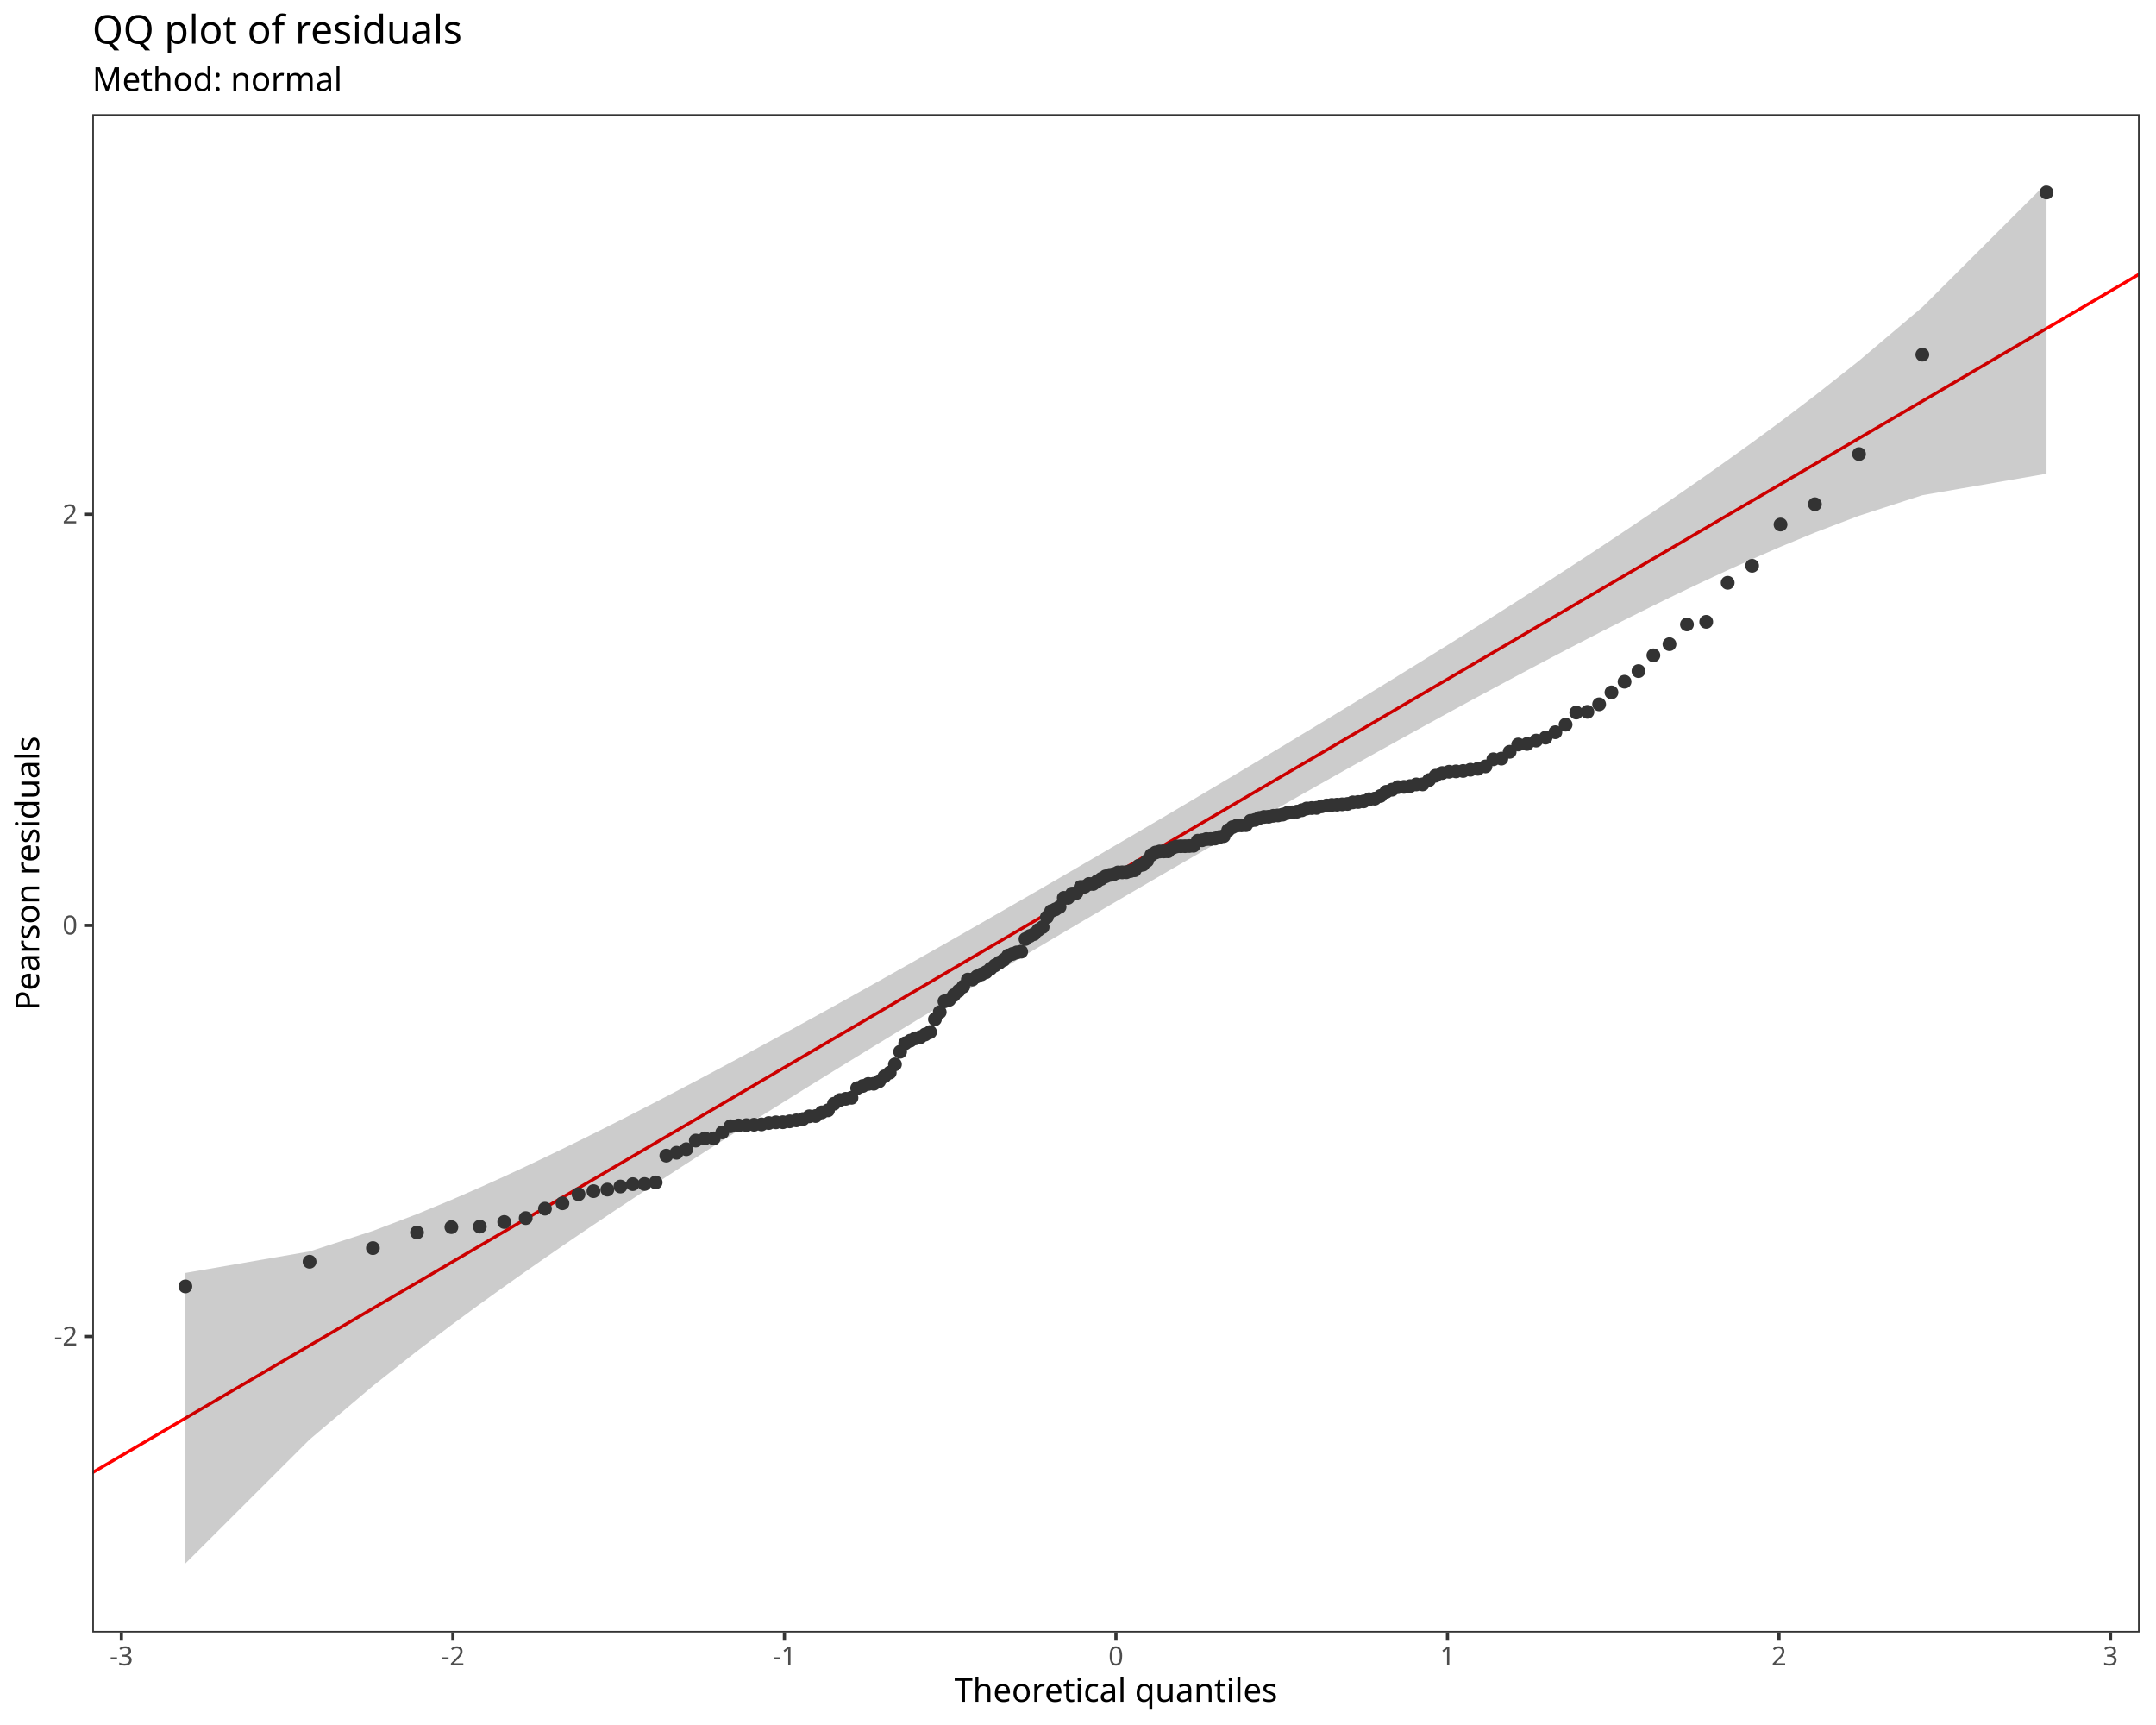
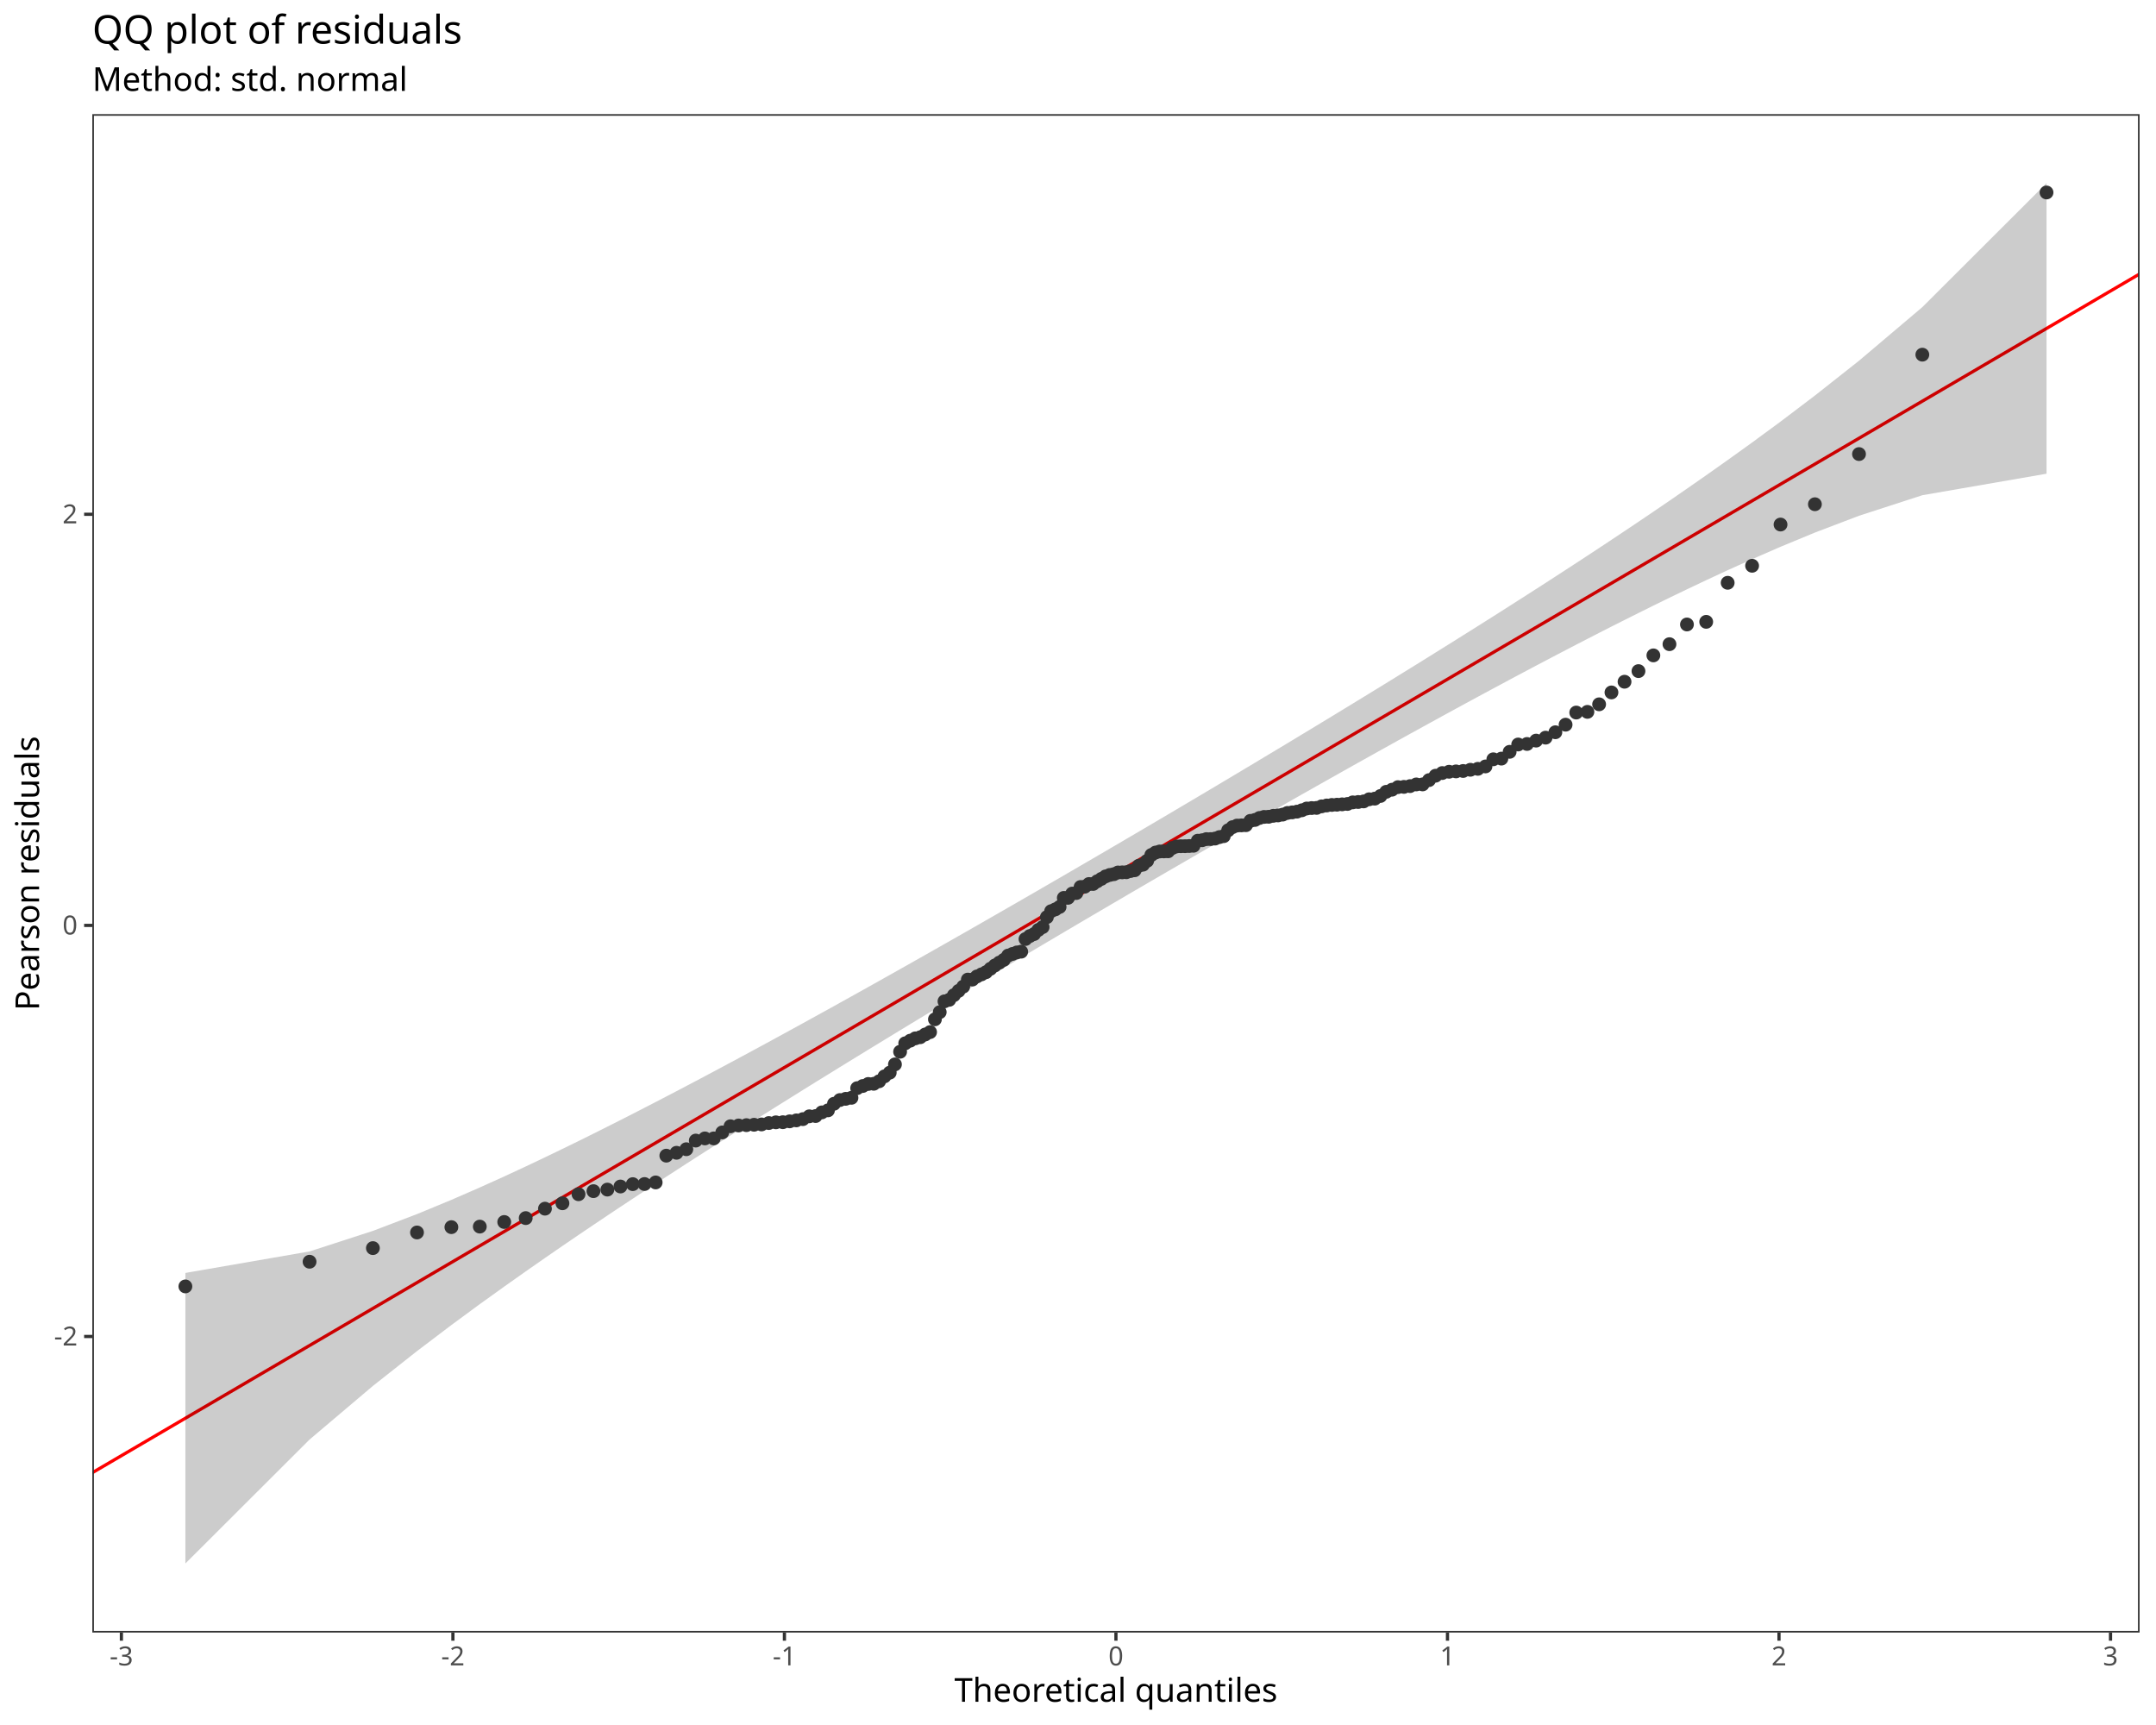
<svg xmlns="http://www.w3.org/2000/svg" class="svglite" data-engine-version="2.0" width="720.00pt" height="576.00pt" viewBox="0 0 720.00 576.00">
  <defs>
    <style type="text/css">
    .svglite line, .svglite polyline, .svglite polygon, .svglite path, .svglite rect, .svglite circle {
      fill: none;
      stroke: #000000;
      stroke-linecap: round;
      stroke-linejoin: round;
      stroke-miterlimit: 10.00;
    }
  </style>
  </defs>
  <rect width="100%" height="100%" style="stroke: none; fill: #FFFFFF;" />
  <defs>
    <clipPath id="cpMC4wMHw3MjAuMDB8MC4wMHw1NzYuMDA=">
      <rect x="0.00" y="0.00" width="720.00" height="576.00" />
    </clipPath>
  </defs>
  <g clip-path="url(#cpMC4wMHw3MjAuMDB8MC4wMHw1NzYuMDA=)">
    <rect x="0.00" y="0.00" width="720.00" height="576.00" style="stroke-width: 1.07; stroke: #FFFFFF; fill: #FFFFFF;" />
  </g>
  <defs>
    <clipPath id="cpMzAuODN8NzE0LjUyfDM4LjEyfDU0NS4xMQ==">
      <rect x="30.83" y="38.12" width="683.69" height="507.00" />
    </clipPath>
  </defs>
  <g clip-path="url(#cpMzAuODN8NzE0LjUyfDM4LjEyfDU0NS4xMQ==)">
    <rect x="30.83" y="38.12" width="683.69" height="507.00" style="stroke-width: 1.07; stroke: none; fill: #FFFFFF;" />
    <line x1="-652.86" y1="892.03" x2="1398.21" y2="-308.80" style="stroke-width: 1.07; stroke: #FF0000; stroke-linecap: butt;" />
    <polygon points="61.91,425.05 103.38,417.87 124.53,411.01 139.26,405.40 150.74,400.65 160.23,396.51 168.39,392.83 175.56,389.50 181.99,386.45 187.83,383.63 193.20,381.01 198.18,378.54 202.83,376.21 207.20,374.01 211.32,371.91 215.23,369.90 218.96,367.98 222.52,366.13 225.93,364.35 229.20,362.63 232.36,360.97 235.40,359.36 238.35,357.79 241.20,356.27 243.96,354.79 246.65,353.35 249.27,351.94 251.82,350.56 254.31,349.22 256.74,347.90 259.11,346.61 261.43,345.34 263.71,344.09 265.94,342.87 268.13,341.67 270.27,340.49 272.38,339.33 274.46,338.18 276.50,337.06 278.51,335.95 280.48,334.85 282.43,333.77 284.35,332.70 286.25,331.64 288.12,330.60 289.96,329.57 291.79,328.55 293.59,327.54 295.37,326.54 297.13,325.55 298.87,324.57 300.59,323.60 302.30,322.64 303.99,321.69 305.67,320.74 307.32,319.80 308.97,318.87 310.60,317.95 312.22,317.03 313.82,316.12 315.41,315.22 316.99,314.32 318.56,313.43 320.12,312.54 321.67,311.66 323.21,310.78 324.74,309.90 326.25,309.04 327.77,308.17 329.27,307.31 330.76,306.45 332.25,305.60 333.73,304.75 335.20,303.91 336.67,303.06 338.13,302.22 339.58,301.39 341.03,300.55 342.47,299.72 343.91,298.89 345.34,298.06 346.77,297.24 348.19,296.41 349.61,295.59 351.03,294.77 352.44,293.95 353.85,293.14 355.26,292.32 356.66,291.50 358.06,290.69 359.46,289.88 360.86,289.06 362.25,288.25 363.65,287.44 365.04,286.63 366.43,285.82 367.82,285.01 369.21,284.20 370.59,283.38 371.98,282.57 373.37,281.76 374.76,280.95 376.14,280.13 377.53,279.32 378.92,278.50 380.31,277.69 381.70,276.87 383.10,276.05 384.49,275.23 385.89,274.41 387.29,273.58 388.69,272.76 390.09,271.93 391.50,271.10 392.91,270.26 394.32,269.43 395.74,268.59 397.16,267.75 398.58,266.91 400.01,266.06 401.44,265.21 402.88,264.35 404.32,263.50 405.77,262.64 407.22,261.77 408.68,260.90 410.15,260.03 411.62,259.15 413.10,258.27 414.59,257.38 416.08,256.48 417.58,255.59 419.10,254.68 420.61,253.77 422.14,252.85 423.68,251.93 425.23,251.00 426.79,250.06 428.36,249.12 429.94,248.17 431.53,247.21 433.13,246.24 434.75,245.26 436.38,244.28 438.03,243.28 439.68,242.28 441.36,241.26 443.05,240.24 444.76,239.20 446.48,238.15 448.22,237.09 449.98,236.02 451.76,234.93 453.56,233.83 455.39,232.72 457.23,231.59 459.10,230.44 461.00,229.28 462.92,228.10 464.87,226.90 466.84,225.68 468.85,224.44 470.89,223.18 472.97,221.90 475.08,220.59 477.22,219.25 479.41,217.89 481.64,216.50 483.92,215.08 486.24,213.63 488.61,212.14 491.04,210.62 493.53,209.05 496.08,207.44 498.70,205.79 501.39,204.08 504.15,202.32 507.00,200.50 509.95,198.62 512.99,196.67 516.15,194.64 519.42,192.52 522.83,190.31 526.39,187.99 530.12,185.55 534.03,182.98 538.15,180.25 542.52,177.34 547.17,174.22 552.15,170.86 557.52,167.20 563.36,163.17 569.79,158.69 576.96,153.62 585.12,147.76 594.61,140.78 606.09,132.08 620.82,120.45 641.97,102.55 683.44,61.16 683.44,158.18 641.97,165.36 620.82,172.22 606.09,177.83 594.61,182.58 585.12,186.72 576.96,190.40 569.79,193.73 563.36,196.78 557.52,199.59 552.15,202.22 547.17,204.69 542.52,207.02 538.15,209.22 534.03,211.32 530.12,213.33 526.39,215.25 522.83,217.10 519.42,218.88 516.15,220.60 512.99,222.26 509.95,223.87 507.00,225.44 504.15,226.96 501.39,228.44 498.70,229.88 496.08,231.29 493.53,232.67 491.04,234.01 488.61,235.33 486.24,236.62 483.92,237.89 481.64,239.13 479.41,240.36 477.22,241.56 475.08,242.74 472.97,243.90 470.89,245.04 468.85,246.17 466.84,247.28 464.87,248.38 462.92,249.46 461.00,250.53 459.10,251.59 457.23,252.63 455.39,253.66 453.56,254.68 451.76,255.69 449.98,256.69 448.22,257.68 446.48,258.66 444.76,259.63 443.05,260.59 441.36,261.54 439.68,262.49 438.03,263.43 436.38,264.36 434.75,265.28 433.13,266.20 431.53,267.11 429.94,268.01 428.36,268.91 426.79,269.80 425.23,270.69 423.68,271.57 422.14,272.45 420.61,273.32 419.10,274.19 417.58,275.06 416.08,275.92 414.59,276.77 413.10,277.63 411.62,278.48 410.15,279.32 408.68,280.17 407.22,281.01 405.77,281.84 404.32,282.68 402.88,283.51 401.44,284.34 400.01,285.17 398.58,285.99 397.16,286.82 395.74,287.64 394.32,288.46 392.91,289.28 391.50,290.09 390.09,290.91 388.69,291.72 387.29,292.54 385.89,293.35 384.49,294.16 383.10,294.98 381.70,295.79 380.31,296.60 378.92,297.41 377.53,298.22 376.14,299.03 374.76,299.85 373.37,300.66 371.98,301.47 370.59,302.28 369.21,303.10 367.82,303.91 366.43,304.73 365.04,305.54 363.65,306.36 362.25,307.18 360.86,308.00 359.46,308.82 358.06,309.65 356.66,310.47 355.26,311.30 353.85,312.13 352.44,312.97 351.03,313.80 349.61,314.64 348.19,315.48 346.77,316.32 345.34,317.17 343.91,318.02 342.47,318.87 341.03,319.73 339.58,320.59 338.13,321.46 336.67,322.33 335.20,323.20 333.73,324.08 332.25,324.96 330.76,325.85 329.27,326.75 327.77,327.64 326.25,328.55 324.74,329.46 323.21,330.38 321.67,331.30 320.12,332.23 318.56,333.17 316.99,334.11 315.41,335.06 313.82,336.02 312.22,336.99 310.60,337.97 308.97,338.95 307.32,339.95 305.67,340.95 303.99,341.97 302.30,342.99 300.59,344.03 298.87,345.08 297.13,346.14 295.37,347.21 293.59,348.30 291.79,349.40 289.96,350.51 288.12,351.64 286.25,352.79 284.35,353.95 282.43,355.13 280.48,356.33 278.51,357.55 276.50,358.79 274.46,360.05 272.38,361.33 270.27,362.64 268.13,363.97 265.94,365.34 263.71,366.73 261.43,368.15 259.11,369.60 256.74,371.09 254.31,372.61 251.82,374.18 249.27,375.79 246.65,377.44 243.96,379.15 241.20,380.91 238.35,382.73 235.40,384.61 232.36,386.56 229.20,388.59 225.93,390.71 222.52,392.92 218.96,395.24 215.23,397.68 211.32,400.25 207.20,402.98 202.83,405.89 198.18,409.01 193.20,412.37 187.83,416.03 181.99,420.06 175.56,424.54 168.39,429.61 160.23,435.47 150.74,442.45 139.26,451.15 124.53,462.78 103.38,480.68 61.91,522.07 " style="stroke-width: 0.00; stroke: none; stroke-linecap: butt; fill: #000000; fill-opacity: 0.20;" />
    <polyline points="61.91,425.05 103.38,417.87 124.53,411.01 139.26,405.40 150.74,400.65 160.23,396.51 168.39,392.83 175.56,389.50 181.99,386.45 187.83,383.63 193.20,381.01 198.18,378.54 202.83,376.21 207.20,374.01 211.32,371.91 215.23,369.90 218.96,367.98 222.52,366.13 225.93,364.35 229.20,362.63 232.36,360.97 235.40,359.36 238.35,357.79 241.20,356.27 243.96,354.79 246.65,353.35 249.27,351.94 251.82,350.56 254.31,349.22 256.74,347.90 259.11,346.61 261.43,345.34 263.71,344.09 265.94,342.87 268.13,341.67 270.27,340.49 272.38,339.33 274.46,338.18 276.50,337.06 278.51,335.95 280.48,334.85 282.43,333.77 284.35,332.70 286.25,331.64 288.12,330.60 289.96,329.57 291.79,328.55 293.59,327.54 295.37,326.54 297.13,325.55 298.87,324.57 300.59,323.60 302.30,322.64 303.99,321.69 305.67,320.74 307.32,319.80 308.97,318.87 310.60,317.95 312.22,317.03 313.82,316.12 315.41,315.22 316.99,314.32 318.56,313.43 320.12,312.54 321.67,311.66 323.21,310.78 324.74,309.90 326.25,309.04 327.77,308.17 329.27,307.31 330.76,306.45 332.25,305.60 333.73,304.75 335.20,303.91 336.67,303.06 338.13,302.22 339.58,301.39 341.03,300.55 342.47,299.72 343.91,298.89 345.34,298.06 346.77,297.24 348.19,296.41 349.61,295.59 351.03,294.77 352.44,293.95 353.85,293.14 355.26,292.32 356.66,291.50 358.06,290.69 359.46,289.88 360.86,289.06 362.25,288.25 363.65,287.44 365.04,286.63 366.43,285.82 367.82,285.01 369.21,284.20 370.59,283.38 371.98,282.57 373.37,281.76 374.76,280.95 376.14,280.13 377.53,279.32 378.92,278.50 380.31,277.69 381.70,276.87 383.10,276.05 384.49,275.23 385.89,274.41 387.29,273.58 388.69,272.76 390.09,271.93 391.50,271.10 392.91,270.26 394.32,269.43 395.74,268.59 397.16,267.75 398.58,266.91 400.01,266.06 401.44,265.21 402.88,264.35 404.32,263.50 405.77,262.64 407.22,261.77 408.68,260.90 410.15,260.03 411.62,259.15 413.10,258.27 414.59,257.38 416.08,256.48 417.58,255.59 419.10,254.68 420.61,253.77 422.14,252.85 423.68,251.93 425.23,251.00 426.79,250.06 428.36,249.12 429.94,248.17 431.53,247.21 433.13,246.24 434.75,245.26 436.38,244.28 438.03,243.28 439.68,242.28 441.36,241.26 443.05,240.24 444.76,239.20 446.48,238.15 448.22,237.09 449.98,236.02 451.76,234.93 453.56,233.83 455.39,232.72 457.23,231.59 459.10,230.44 461.00,229.28 462.92,228.10 464.87,226.90 466.84,225.68 468.85,224.44 470.89,223.18 472.97,221.90 475.08,220.59 477.22,219.25 479.41,217.89 481.64,216.50 483.92,215.08 486.24,213.63 488.61,212.14 491.04,210.62 493.53,209.05 496.08,207.44 498.70,205.79 501.39,204.08 504.15,202.32 507.00,200.50 509.95,198.62 512.99,196.67 516.15,194.64 519.42,192.52 522.83,190.31 526.39,187.99 530.12,185.55 534.03,182.98 538.15,180.25 542.52,177.34 547.17,174.22 552.15,170.86 557.52,167.20 563.36,163.17 569.79,158.69 576.96,153.62 585.12,147.76 594.61,140.78 606.09,132.08 620.82,120.45 641.97,102.55 683.44,61.16 " style="stroke-width: 1.07; stroke: none; stroke-linecap: butt;" />
    <polyline points="683.44,158.18 641.97,165.36 620.82,172.22 606.09,177.83 594.61,182.58 585.12,186.72 576.96,190.40 569.79,193.73 563.36,196.78 557.52,199.59 552.15,202.22 547.17,204.69 542.52,207.02 538.15,209.22 534.03,211.32 530.12,213.33 526.39,215.25 522.83,217.10 519.42,218.88 516.15,220.60 512.99,222.26 509.95,223.87 507.00,225.44 504.15,226.96 501.39,228.44 498.70,229.88 496.08,231.29 493.53,232.67 491.04,234.01 488.61,235.33 486.24,236.62 483.92,237.89 481.64,239.13 479.41,240.36 477.22,241.56 475.08,242.74 472.97,243.90 470.89,245.04 468.85,246.17 466.84,247.28 464.87,248.38 462.92,249.46 461.00,250.53 459.10,251.59 457.23,252.63 455.39,253.66 453.56,254.68 451.76,255.69 449.98,256.69 448.22,257.68 446.48,258.66 444.76,259.63 443.05,260.59 441.36,261.54 439.68,262.49 438.03,263.43 436.38,264.36 434.75,265.28 433.13,266.20 431.53,267.11 429.94,268.01 428.36,268.91 426.79,269.80 425.23,270.69 423.68,271.57 422.14,272.45 420.61,273.32 419.10,274.19 417.58,275.06 416.08,275.92 414.59,276.77 413.10,277.63 411.62,278.48 410.15,279.32 408.68,280.17 407.22,281.01 405.77,281.84 404.32,282.68 402.88,283.51 401.44,284.34 400.01,285.17 398.58,285.99 397.16,286.82 395.74,287.64 394.32,288.46 392.91,289.28 391.50,290.09 390.09,290.91 388.69,291.72 387.29,292.54 385.89,293.35 384.49,294.16 383.10,294.98 381.70,295.79 380.31,296.60 378.92,297.41 377.53,298.22 376.14,299.03 374.76,299.85 373.37,300.66 371.98,301.47 370.59,302.28 369.21,303.10 367.82,303.91 366.43,304.73 365.04,305.54 363.65,306.36 362.25,307.18 360.86,308.00 359.46,308.82 358.06,309.65 356.66,310.47 355.26,311.30 353.85,312.13 352.44,312.97 351.03,313.80 349.61,314.64 348.19,315.48 346.77,316.32 345.34,317.17 343.91,318.02 342.47,318.87 341.03,319.73 339.58,320.59 338.13,321.46 336.67,322.33 335.20,323.20 333.73,324.08 332.25,324.96 330.76,325.85 329.27,326.75 327.77,327.64 326.25,328.55 324.74,329.46 323.21,330.38 321.67,331.30 320.12,332.23 318.56,333.17 316.99,334.11 315.41,335.06 313.82,336.02 312.22,336.99 310.60,337.97 308.97,338.95 307.32,339.95 305.67,340.95 303.99,341.97 302.30,342.99 300.59,344.03 298.87,345.08 297.13,346.14 295.37,347.21 293.59,348.30 291.79,349.40 289.96,350.51 288.12,351.64 286.25,352.79 284.35,353.95 282.43,355.13 280.48,356.33 278.51,357.55 276.50,358.79 274.46,360.05 272.38,361.33 270.27,362.64 268.13,363.97 265.94,365.34 263.71,366.73 261.43,368.15 259.11,369.60 256.74,371.09 254.31,372.61 251.82,374.18 249.27,375.79 246.65,377.44 243.96,379.15 241.20,380.91 238.35,382.73 235.40,384.61 232.36,386.56 229.20,388.59 225.93,390.71 222.52,392.92 218.96,395.24 215.23,397.68 211.32,400.25 207.20,402.98 202.83,405.89 198.18,409.01 193.20,412.37 187.83,416.03 181.99,420.06 175.56,424.54 168.39,429.61 160.23,435.47 150.74,442.45 139.26,451.15 124.53,462.78 103.38,480.68 61.91,522.07 " style="stroke-width: 1.07; stroke: none; stroke-linecap: butt;" />
    <circle cx="61.91" cy="429.55" r="1.95" style="stroke-width: 0.71; stroke: #333333; fill: #333333;" />
    <circle cx="103.38" cy="421.31" r="1.95" style="stroke-width: 0.71; stroke: #333333; fill: #333333;" />
    <circle cx="124.53" cy="416.76" r="1.95" style="stroke-width: 0.71; stroke: #333333; fill: #333333;" />
    <circle cx="139.26" cy="411.54" r="1.95" style="stroke-width: 0.71; stroke: #333333; fill: #333333;" />
    <circle cx="150.74" cy="409.76" r="1.95" style="stroke-width: 0.71; stroke: #333333; fill: #333333;" />
    <circle cx="160.23" cy="409.58" r="1.95" style="stroke-width: 0.71; stroke: #333333; fill: #333333;" />
    <circle cx="168.39" cy="408.04" r="1.95" style="stroke-width: 0.71; stroke: #333333; fill: #333333;" />
    <circle cx="175.56" cy="406.74" r="1.95" style="stroke-width: 0.71; stroke: #333333; fill: #333333;" />
    <circle cx="181.99" cy="403.59" r="1.95" style="stroke-width: 0.71; stroke: #333333; fill: #333333;" />
    <circle cx="187.83" cy="401.79" r="1.95" style="stroke-width: 0.71; stroke: #333333; fill: #333333;" />
    <circle cx="193.20" cy="398.77" r="1.95" style="stroke-width: 0.71; stroke: #333333; fill: #333333;" />
    <circle cx="198.18" cy="397.74" r="1.95" style="stroke-width: 0.71; stroke: #333333; fill: #333333;" />
    <circle cx="202.83" cy="397.22" r="1.95" style="stroke-width: 0.71; stroke: #333333; fill: #333333;" />
    <circle cx="207.20" cy="396.19" r="1.95" style="stroke-width: 0.71; stroke: #333333; fill: #333333;" />
    <circle cx="211.32" cy="395.40" r="1.95" style="stroke-width: 0.71; stroke: #333333; fill: #333333;" />
    <circle cx="215.23" cy="395.36" r="1.95" style="stroke-width: 0.71; stroke: #333333; fill: #333333;" />
    <circle cx="218.96" cy="394.83" r="1.95" style="stroke-width: 0.71; stroke: #333333; fill: #333333;" />
    <circle cx="222.52" cy="385.89" r="1.95" style="stroke-width: 0.71; stroke: #333333; fill: #333333;" />
    <circle cx="225.93" cy="384.93" r="1.95" style="stroke-width: 0.71; stroke: #333333; fill: #333333;" />
    <circle cx="229.20" cy="383.74" r="1.95" style="stroke-width: 0.71; stroke: #333333; fill: #333333;" />
    <circle cx="232.36" cy="380.85" r="1.95" style="stroke-width: 0.71; stroke: #333333; fill: #333333;" />
    <circle cx="235.40" cy="380.13" r="1.95" style="stroke-width: 0.71; stroke: #333333; fill: #333333;" />
    <circle cx="238.35" cy="380.13" r="1.95" style="stroke-width: 0.71; stroke: #333333; fill: #333333;" />
    <circle cx="241.20" cy="378.13" r="1.95" style="stroke-width: 0.71; stroke: #333333; fill: #333333;" />
    <circle cx="243.96" cy="376.07" r="1.95" style="stroke-width: 0.71; stroke: #333333; fill: #333333;" />
    <circle cx="246.65" cy="375.81" r="1.95" style="stroke-width: 0.71; stroke: #333333; fill: #333333;" />
    <circle cx="249.27" cy="375.70" r="1.95" style="stroke-width: 0.71; stroke: #333333; fill: #333333;" />
    <circle cx="251.82" cy="375.57" r="1.95" style="stroke-width: 0.71; stroke: #333333; fill: #333333;" />
    <circle cx="254.31" cy="375.46" r="1.95" style="stroke-width: 0.71; stroke: #333333; fill: #333333;" />
    <circle cx="256.74" cy="375.00" r="1.95" style="stroke-width: 0.71; stroke: #333333; fill: #333333;" />
    <circle cx="259.11" cy="374.76" r="1.95" style="stroke-width: 0.71; stroke: #333333; fill: #333333;" />
    <circle cx="261.43" cy="374.72" r="1.95" style="stroke-width: 0.71; stroke: #333333; fill: #333333;" />
    <circle cx="263.71" cy="374.43" r="1.95" style="stroke-width: 0.71; stroke: #333333; fill: #333333;" />
    <circle cx="265.94" cy="374.11" r="1.95" style="stroke-width: 0.71; stroke: #333333; fill: #333333;" />
    <circle cx="268.13" cy="373.69" r="1.95" style="stroke-width: 0.71; stroke: #333333; fill: #333333;" />
    <circle cx="270.27" cy="372.75" r="1.95" style="stroke-width: 0.71; stroke: #333333; fill: #333333;" />
    <circle cx="272.38" cy="372.66" r="1.95" style="stroke-width: 0.71; stroke: #333333; fill: #333333;" />
    <circle cx="274.46" cy="371.44" r="1.95" style="stroke-width: 0.71; stroke: #333333; fill: #333333;" />
    <circle cx="276.50" cy="370.76" r="1.95" style="stroke-width: 0.71; stroke: #333333; fill: #333333;" />
    <circle cx="278.51" cy="368.56" r="1.95" style="stroke-width: 0.71; stroke: #333333; fill: #333333;" />
    <circle cx="280.48" cy="367.32" r="1.95" style="stroke-width: 0.71; stroke: #333333; fill: #333333;" />
    <circle cx="282.43" cy="366.91" r="1.95" style="stroke-width: 0.71; stroke: #333333; fill: #333333;" />
    <circle cx="284.35" cy="366.57" r="1.95" style="stroke-width: 0.71; stroke: #333333; fill: #333333;" />
    <circle cx="286.25" cy="363.35" r="1.95" style="stroke-width: 0.71; stroke: #333333; fill: #333333;" />
    <circle cx="288.12" cy="362.63" r="1.95" style="stroke-width: 0.71; stroke: #333333; fill: #333333;" />
    <circle cx="289.96" cy="361.95" r="1.95" style="stroke-width: 0.71; stroke: #333333; fill: #333333;" />
    <circle cx="291.79" cy="361.89" r="1.95" style="stroke-width: 0.71; stroke: #333333; fill: #333333;" />
    <circle cx="293.59" cy="361.05" r="1.95" style="stroke-width: 0.71; stroke: #333333; fill: #333333;" />
    <circle cx="295.37" cy="359.41" r="1.95" style="stroke-width: 0.71; stroke: #333333; fill: #333333;" />
    <circle cx="297.13" cy="358.17" r="1.95" style="stroke-width: 0.71; stroke: #333333; fill: #333333;" />
    <circle cx="298.87" cy="355.41" r="1.95" style="stroke-width: 0.71; stroke: #333333; fill: #333333;" />
    <circle cx="300.59" cy="351.19" r="1.95" style="stroke-width: 0.71; stroke: #333333; fill: #333333;" />
    <circle cx="302.30" cy="348.37" r="1.95" style="stroke-width: 0.71; stroke: #333333; fill: #333333;" />
    <circle cx="303.99" cy="347.49" r="1.95" style="stroke-width: 0.71; stroke: #333333; fill: #333333;" />
    <circle cx="305.67" cy="346.72" r="1.95" style="stroke-width: 0.71; stroke: #333333; fill: #333333;" />
    <circle cx="307.32" cy="346.34" r="1.95" style="stroke-width: 0.71; stroke: #333333; fill: #333333;" />
    <circle cx="308.97" cy="345.43" r="1.95" style="stroke-width: 0.71; stroke: #333333; fill: #333333;" />
    <circle cx="310.60" cy="344.63" r="1.95" style="stroke-width: 0.71; stroke: #333333; fill: #333333;" />
    <circle cx="312.22" cy="340.36" r="1.95" style="stroke-width: 0.71; stroke: #333333; fill: #333333;" />
    <circle cx="313.82" cy="337.97" r="1.95" style="stroke-width: 0.71; stroke: #333333; fill: #333333;" />
    <circle cx="315.41" cy="334.36" r="1.95" style="stroke-width: 0.71; stroke: #333333; fill: #333333;" />
    <circle cx="316.99" cy="333.86" r="1.95" style="stroke-width: 0.71; stroke: #333333; fill: #333333;" />
    <circle cx="318.56" cy="332.30" r="1.95" style="stroke-width: 0.71; stroke: #333333; fill: #333333;" />
    <circle cx="320.12" cy="330.87" r="1.95" style="stroke-width: 0.71; stroke: #333333; fill: #333333;" />
    <circle cx="321.67" cy="329.45" r="1.95" style="stroke-width: 0.71; stroke: #333333; fill: #333333;" />
    <circle cx="323.21" cy="327.10" r="1.95" style="stroke-width: 0.71; stroke: #333333; fill: #333333;" />
    <circle cx="324.74" cy="327.09" r="1.95" style="stroke-width: 0.71; stroke: #333333; fill: #333333;" />
    <circle cx="326.25" cy="326.04" r="1.95" style="stroke-width: 0.71; stroke: #333333; fill: #333333;" />
    <circle cx="327.77" cy="325.35" r="1.95" style="stroke-width: 0.71; stroke: #333333; fill: #333333;" />
    <circle cx="329.27" cy="324.64" r="1.95" style="stroke-width: 0.71; stroke: #333333; fill: #333333;" />
    <circle cx="330.76" cy="323.49" r="1.95" style="stroke-width: 0.71; stroke: #333333; fill: #333333;" />
    <circle cx="332.25" cy="322.38" r="1.95" style="stroke-width: 0.71; stroke: #333333; fill: #333333;" />
    <circle cx="333.73" cy="321.43" r="1.95" style="stroke-width: 0.71; stroke: #333333; fill: #333333;" />
    <circle cx="335.20" cy="320.52" r="1.95" style="stroke-width: 0.71; stroke: #333333; fill: #333333;" />
    <circle cx="336.67" cy="319.07" r="1.95" style="stroke-width: 0.71; stroke: #333333; fill: #333333;" />
    <circle cx="338.13" cy="318.53" r="1.95" style="stroke-width: 0.71; stroke: #333333; fill: #333333;" />
    <circle cx="339.58" cy="318.03" r="1.95" style="stroke-width: 0.71; stroke: #333333; fill: #333333;" />
    <circle cx="341.03" cy="317.77" r="1.95" style="stroke-width: 0.71; stroke: #333333; fill: #333333;" />
    <circle cx="342.47" cy="313.55" r="1.95" style="stroke-width: 0.71; stroke: #333333; fill: #333333;" />
    <circle cx="343.91" cy="312.55" r="1.95" style="stroke-width: 0.71; stroke: #333333; fill: #333333;" />
    <circle cx="345.34" cy="311.89" r="1.95" style="stroke-width: 0.71; stroke: #333333; fill: #333333;" />
    <circle cx="346.77" cy="310.51" r="1.95" style="stroke-width: 0.71; stroke: #333333; fill: #333333;" />
    <circle cx="348.19" cy="309.57" r="1.95" style="stroke-width: 0.71; stroke: #333333; fill: #333333;" />
    <circle cx="349.61" cy="306.24" r="1.95" style="stroke-width: 0.71; stroke: #333333; fill: #333333;" />
    <circle cx="351.03" cy="304.25" r="1.95" style="stroke-width: 0.71; stroke: #333333; fill: #333333;" />
    <circle cx="352.44" cy="303.65" r="1.95" style="stroke-width: 0.71; stroke: #333333; fill: #333333;" />
    <circle cx="353.85" cy="302.84" r="1.95" style="stroke-width: 0.71; stroke: #333333; fill: #333333;" />
    <circle cx="355.26" cy="299.82" r="1.95" style="stroke-width: 0.71; stroke: #333333; fill: #333333;" />
    <circle cx="356.66" cy="299.80" r="1.95" style="stroke-width: 0.71; stroke: #333333; fill: #333333;" />
    <circle cx="358.06" cy="298.38" r="1.95" style="stroke-width: 0.71; stroke: #333333; fill: #333333;" />
    <circle cx="359.46" cy="298.19" r="1.95" style="stroke-width: 0.71; stroke: #333333; fill: #333333;" />
    <circle cx="360.86" cy="296.18" r="1.95" style="stroke-width: 0.71; stroke: #333333; fill: #333333;" />
    <circle cx="362.25" cy="296.08" r="1.95" style="stroke-width: 0.71; stroke: #333333; fill: #333333;" />
    <circle cx="363.65" cy="295.18" r="1.95" style="stroke-width: 0.71; stroke: #333333; fill: #333333;" />
    <circle cx="365.04" cy="295.17" r="1.95" style="stroke-width: 0.71; stroke: #333333; fill: #333333;" />
    <circle cx="366.43" cy="294.26" r="1.95" style="stroke-width: 0.71; stroke: #333333; fill: #333333;" />
    <circle cx="367.82" cy="293.46" r="1.95" style="stroke-width: 0.71; stroke: #333333; fill: #333333;" />
    <circle cx="369.21" cy="292.64" r="1.95" style="stroke-width: 0.71; stroke: #333333; fill: #333333;" />
    <circle cx="370.59" cy="292.16" r="1.95" style="stroke-width: 0.71; stroke: #333333; fill: #333333;" />
    <circle cx="371.98" cy="291.90" r="1.95" style="stroke-width: 0.71; stroke: #333333; fill: #333333;" />
    <circle cx="373.37" cy="291.33" r="1.95" style="stroke-width: 0.71; stroke: #333333; fill: #333333;" />
    <circle cx="374.76" cy="291.29" r="1.95" style="stroke-width: 0.71; stroke: #333333; fill: #333333;" />
    <circle cx="376.14" cy="291.25" r="1.95" style="stroke-width: 0.71; stroke: #333333; fill: #333333;" />
    <circle cx="377.53" cy="290.85" r="1.95" style="stroke-width: 0.71; stroke: #333333; fill: #333333;" />
    <circle cx="378.92" cy="290.59" r="1.95" style="stroke-width: 0.71; stroke: #333333; fill: #333333;" />
    <circle cx="380.31" cy="289.08" r="1.95" style="stroke-width: 0.71; stroke: #333333; fill: #333333;" />
    <circle cx="381.70" cy="288.73" r="1.95" style="stroke-width: 0.71; stroke: #333333; fill: #333333;" />
    <circle cx="383.10" cy="287.43" r="1.95" style="stroke-width: 0.71; stroke: #333333; fill: #333333;" />
    <circle cx="384.49" cy="285.49" r="1.95" style="stroke-width: 0.71; stroke: #333333; fill: #333333;" />
    <circle cx="385.89" cy="284.68" r="1.95" style="stroke-width: 0.71; stroke: #333333; fill: #333333;" />
    <circle cx="387.29" cy="284.32" r="1.95" style="stroke-width: 0.71; stroke: #333333; fill: #333333;" />
    <circle cx="388.69" cy="284.29" r="1.95" style="stroke-width: 0.71; stroke: #333333; fill: #333333;" />
    <circle cx="390.09" cy="284.26" r="1.95" style="stroke-width: 0.71; stroke: #333333; fill: #333333;" />
    <circle cx="391.50" cy="283.16" r="1.95" style="stroke-width: 0.71; stroke: #333333; fill: #333333;" />
    <circle cx="392.91" cy="282.64" r="1.95" style="stroke-width: 0.71; stroke: #333333; fill: #333333;" />
    <circle cx="394.32" cy="282.56" r="1.95" style="stroke-width: 0.71; stroke: #333333; fill: #333333;" />
    <circle cx="395.74" cy="282.55" r="1.95" style="stroke-width: 0.71; stroke: #333333; fill: #333333;" />
    <circle cx="397.16" cy="282.49" r="1.95" style="stroke-width: 0.71; stroke: #333333; fill: #333333;" />
    <circle cx="398.58" cy="282.41" r="1.95" style="stroke-width: 0.71; stroke: #333333; fill: #333333;" />
    <circle cx="400.01" cy="280.72" r="1.95" style="stroke-width: 0.71; stroke: #333333; fill: #333333;" />
    <circle cx="401.44" cy="280.57" r="1.95" style="stroke-width: 0.71; stroke: #333333; fill: #333333;" />
    <circle cx="402.88" cy="280.19" r="1.95" style="stroke-width: 0.71; stroke: #333333; fill: #333333;" />
    <circle cx="404.32" cy="280.18" r="1.95" style="stroke-width: 0.71; stroke: #333333; fill: #333333;" />
    <circle cx="405.77" cy="280.01" r="1.95" style="stroke-width: 0.71; stroke: #333333; fill: #333333;" />
    <circle cx="407.22" cy="279.52" r="1.95" style="stroke-width: 0.71; stroke: #333333; fill: #333333;" />
    <circle cx="408.68" cy="279.20" r="1.95" style="stroke-width: 0.71; stroke: #333333; fill: #333333;" />
    <circle cx="410.15" cy="277.24" r="1.95" style="stroke-width: 0.71; stroke: #333333; fill: #333333;" />
    <circle cx="411.62" cy="276.19" r="1.95" style="stroke-width: 0.71; stroke: #333333; fill: #333333;" />
    <circle cx="413.10" cy="275.67" r="1.95" style="stroke-width: 0.71; stroke: #333333; fill: #333333;" />
    <circle cx="414.59" cy="275.60" r="1.95" style="stroke-width: 0.71; stroke: #333333; fill: #333333;" />
    <circle cx="416.08" cy="275.54" r="1.95" style="stroke-width: 0.71; stroke: #333333; fill: #333333;" />
    <circle cx="417.58" cy="274.09" r="1.95" style="stroke-width: 0.71; stroke: #333333; fill: #333333;" />
    <circle cx="419.10" cy="273.79" r="1.95" style="stroke-width: 0.71; stroke: #333333; fill: #333333;" />
    <circle cx="420.61" cy="273.13" r="1.95" style="stroke-width: 0.71; stroke: #333333; fill: #333333;" />
    <circle cx="422.14" cy="272.78" r="1.95" style="stroke-width: 0.71; stroke: #333333; fill: #333333;" />
    <circle cx="423.68" cy="272.73" r="1.95" style="stroke-width: 0.71; stroke: #333333; fill: #333333;" />
    <circle cx="425.23" cy="272.41" r="1.95" style="stroke-width: 0.71; stroke: #333333; fill: #333333;" />
    <circle cx="426.79" cy="272.28" r="1.95" style="stroke-width: 0.71; stroke: #333333; fill: #333333;" />
    <circle cx="428.36" cy="272.01" r="1.95" style="stroke-width: 0.71; stroke: #333333; fill: #333333;" />
    <circle cx="429.94" cy="271.45" r="1.95" style="stroke-width: 0.71; stroke: #333333; fill: #333333;" />
    <circle cx="431.53" cy="271.26" r="1.95" style="stroke-width: 0.71; stroke: #333333; fill: #333333;" />
    <circle cx="433.13" cy="271.02" r="1.95" style="stroke-width: 0.71; stroke: #333333; fill: #333333;" />
    <circle cx="434.75" cy="270.56" r="1.95" style="stroke-width: 0.71; stroke: #333333; fill: #333333;" />
    <circle cx="436.38" cy="269.97" r="1.95" style="stroke-width: 0.71; stroke: #333333; fill: #333333;" />
    <circle cx="438.03" cy="269.82" r="1.95" style="stroke-width: 0.71; stroke: #333333; fill: #333333;" />
    <circle cx="439.68" cy="269.77" r="1.95" style="stroke-width: 0.71; stroke: #333333; fill: #333333;" />
    <circle cx="441.36" cy="269.25" r="1.95" style="stroke-width: 0.71; stroke: #333333; fill: #333333;" />
    <circle cx="443.05" cy="268.96" r="1.95" style="stroke-width: 0.71; stroke: #333333; fill: #333333;" />
    <circle cx="444.76" cy="268.78" r="1.95" style="stroke-width: 0.71; stroke: #333333; fill: #333333;" />
    <circle cx="446.48" cy="268.70" r="1.95" style="stroke-width: 0.71; stroke: #333333; fill: #333333;" />
    <circle cx="448.22" cy="268.58" r="1.95" style="stroke-width: 0.71; stroke: #333333; fill: #333333;" />
    <circle cx="449.98" cy="268.45" r="1.95" style="stroke-width: 0.71; stroke: #333333; fill: #333333;" />
    <circle cx="451.76" cy="267.92" r="1.95" style="stroke-width: 0.71; stroke: #333333; fill: #333333;" />
    <circle cx="453.56" cy="267.80" r="1.95" style="stroke-width: 0.71; stroke: #333333; fill: #333333;" />
    <circle cx="455.39" cy="267.60" r="1.95" style="stroke-width: 0.71; stroke: #333333; fill: #333333;" />
    <circle cx="457.23" cy="266.89" r="1.95" style="stroke-width: 0.71; stroke: #333333; fill: #333333;" />
    <circle cx="459.10" cy="266.68" r="1.95" style="stroke-width: 0.71; stroke: #333333; fill: #333333;" />
    <circle cx="461.00" cy="265.79" r="1.95" style="stroke-width: 0.71; stroke: #333333; fill: #333333;" />
    <circle cx="462.92" cy="264.40" r="1.95" style="stroke-width: 0.71; stroke: #333333; fill: #333333;" />
    <circle cx="464.87" cy="263.69" r="1.95" style="stroke-width: 0.71; stroke: #333333; fill: #333333;" />
    <circle cx="466.84" cy="262.84" r="1.95" style="stroke-width: 0.71; stroke: #333333; fill: #333333;" />
    <circle cx="468.85" cy="262.75" r="1.95" style="stroke-width: 0.71; stroke: #333333; fill: #333333;" />
    <circle cx="470.89" cy="262.49" r="1.95" style="stroke-width: 0.71; stroke: #333333; fill: #333333;" />
    <circle cx="472.97" cy="261.93" r="1.95" style="stroke-width: 0.71; stroke: #333333; fill: #333333;" />
    <circle cx="475.08" cy="261.92" r="1.95" style="stroke-width: 0.71; stroke: #333333; fill: #333333;" />
    <circle cx="477.22" cy="260.49" r="1.95" style="stroke-width: 0.71; stroke: #333333; fill: #333333;" />
    <circle cx="479.41" cy="259.02" r="1.95" style="stroke-width: 0.71; stroke: #333333; fill: #333333;" />
    <circle cx="481.64" cy="258.13" r="1.95" style="stroke-width: 0.71; stroke: #333333; fill: #333333;" />
    <circle cx="483.92" cy="257.70" r="1.95" style="stroke-width: 0.71; stroke: #333333; fill: #333333;" />
    <circle cx="486.24" cy="257.58" r="1.95" style="stroke-width: 0.71; stroke: #333333; fill: #333333;" />
    <circle cx="488.61" cy="257.44" r="1.95" style="stroke-width: 0.71; stroke: #333333; fill: #333333;" />
    <circle cx="491.04" cy="257.04" r="1.95" style="stroke-width: 0.71; stroke: #333333; fill: #333333;" />
    <circle cx="493.53" cy="256.72" r="1.95" style="stroke-width: 0.71; stroke: #333333; fill: #333333;" />
    <circle cx="496.08" cy="255.92" r="1.95" style="stroke-width: 0.71; stroke: #333333; fill: #333333;" />
    <circle cx="498.70" cy="253.54" r="1.95" style="stroke-width: 0.71; stroke: #333333; fill: #333333;" />
    <circle cx="501.39" cy="253.31" r="1.95" style="stroke-width: 0.71; stroke: #333333; fill: #333333;" />
    <circle cx="504.15" cy="251.04" r="1.95" style="stroke-width: 0.71; stroke: #333333; fill: #333333;" />
    <circle cx="507.00" cy="248.60" r="1.95" style="stroke-width: 0.71; stroke: #333333; fill: #333333;" />
    <circle cx="509.95" cy="248.42" r="1.95" style="stroke-width: 0.71; stroke: #333333; fill: #333333;" />
    <circle cx="512.99" cy="247.30" r="1.95" style="stroke-width: 0.71; stroke: #333333; fill: #333333;" />
    <circle cx="516.15" cy="246.31" r="1.95" style="stroke-width: 0.71; stroke: #333333; fill: #333333;" />
    <circle cx="519.42" cy="244.51" r="1.95" style="stroke-width: 0.71; stroke: #333333; fill: #333333;" />
    <circle cx="522.83" cy="241.98" r="1.95" style="stroke-width: 0.71; stroke: #333333; fill: #333333;" />
    <circle cx="526.39" cy="237.93" r="1.95" style="stroke-width: 0.71; stroke: #333333; fill: #333333;" />
    <circle cx="530.12" cy="237.70" r="1.95" style="stroke-width: 0.71; stroke: #333333; fill: #333333;" />
    <circle cx="534.03" cy="235.18" r="1.95" style="stroke-width: 0.71; stroke: #333333; fill: #333333;" />
    <circle cx="538.15" cy="231.21" r="1.95" style="stroke-width: 0.71; stroke: #333333; fill: #333333;" />
    <circle cx="542.52" cy="227.64" r="1.95" style="stroke-width: 0.71; stroke: #333333; fill: #333333;" />
    <circle cx="547.17" cy="224.09" r="1.95" style="stroke-width: 0.71; stroke: #333333; fill: #333333;" />
    <circle cx="552.15" cy="218.84" r="1.95" style="stroke-width: 0.71; stroke: #333333; fill: #333333;" />
    <circle cx="557.52" cy="215.10" r="1.95" style="stroke-width: 0.71; stroke: #333333; fill: #333333;" />
    <circle cx="563.36" cy="208.52" r="1.95" style="stroke-width: 0.71; stroke: #333333; fill: #333333;" />
    <circle cx="569.79" cy="207.64" r="1.95" style="stroke-width: 0.71; stroke: #333333; fill: #333333;" />
    <circle cx="576.96" cy="194.60" r="1.95" style="stroke-width: 0.71; stroke: #333333; fill: #333333;" />
    <circle cx="585.12" cy="188.92" r="1.95" style="stroke-width: 0.71; stroke: #333333; fill: #333333;" />
    <circle cx="594.61" cy="175.15" r="1.95" style="stroke-width: 0.71; stroke: #333333; fill: #333333;" />
    <circle cx="606.09" cy="168.37" r="1.95" style="stroke-width: 0.71; stroke: #333333; fill: #333333;" />
    <circle cx="620.82" cy="151.62" r="1.95" style="stroke-width: 0.71; stroke: #333333; fill: #333333;" />
    <circle cx="641.97" cy="118.43" r="1.95" style="stroke-width: 0.71; stroke: #333333; fill: #333333;" />
    <circle cx="683.44" cy="64.27" r="1.95" style="stroke-width: 0.71; stroke: #333333; fill: #333333;" />
    <rect x="30.83" y="38.12" width="683.69" height="507.00" style="stroke-width: 1.07; stroke: #333333;" />
  </g>
  <g clip-path="url(#cpMC4wMHw3MjAuMDB8MC4wMHw1NzYuMDA=)">
    <text x="25.90" y="449.29" text-anchor="end" style="font-size: 8.80px; fill: #4D4D4D; font-family: sans;" textLength="7.82px" lengthAdjust="spacingAndGlyphs">-2</text>
    <text x="25.90" y="312.03" text-anchor="end" style="font-size: 8.80px; fill: #4D4D4D; font-family: sans;" textLength="4.89px" lengthAdjust="spacingAndGlyphs">0</text>
    <text x="25.90" y="174.76" text-anchor="end" style="font-size: 8.80px; fill: #4D4D4D; font-family: sans;" textLength="4.89px" lengthAdjust="spacingAndGlyphs">2</text>
    <polyline points="28.09,446.26 30.83,446.26 " style="stroke-width: 1.07; stroke: #333333; stroke-linecap: butt;" />
    <polyline points="28.09,309.00 30.83,309.00 " style="stroke-width: 1.07; stroke: #333333; stroke-linecap: butt;" />
    <polyline points="28.09,171.73 30.83,171.73 " style="stroke-width: 1.07; stroke: #333333; stroke-linecap: butt;" />
    <polyline points="40.54,547.85 40.54,545.11 " style="stroke-width: 1.07; stroke: #333333; stroke-linecap: butt;" />
    <polyline points="151.25,547.85 151.25,545.11 " style="stroke-width: 1.07; stroke: #333333; stroke-linecap: butt;" />
    <polyline points="261.96,547.85 261.96,545.11 " style="stroke-width: 1.07; stroke: #333333; stroke-linecap: butt;" />
    <polyline points="372.67,547.85 372.67,545.11 " style="stroke-width: 1.07; stroke: #333333; stroke-linecap: butt;" />
    <polyline points="483.39,547.85 483.39,545.11 " style="stroke-width: 1.07; stroke: #333333; stroke-linecap: butt;" />
    <polyline points="594.10,547.85 594.10,545.11 " style="stroke-width: 1.07; stroke: #333333; stroke-linecap: butt;" />
    <polyline points="704.81,547.85 704.81,545.11 " style="stroke-width: 1.07; stroke: #333333; stroke-linecap: butt;" />
    <text x="40.54" y="556.10" text-anchor="middle" style="font-size: 8.80px; fill: #4D4D4D; font-family: sans;" textLength="7.82px" lengthAdjust="spacingAndGlyphs">-3</text>
    <text x="151.25" y="556.10" text-anchor="middle" style="font-size: 8.80px; fill: #4D4D4D; font-family: sans;" textLength="7.82px" lengthAdjust="spacingAndGlyphs">-2</text>
    <text x="261.96" y="556.10" text-anchor="middle" style="font-size: 8.80px; fill: #4D4D4D; font-family: sans;" textLength="7.82px" lengthAdjust="spacingAndGlyphs">-1</text>
    <text x="372.67" y="556.10" text-anchor="middle" style="font-size: 8.80px; fill: #4D4D4D; font-family: sans;" textLength="4.89px" lengthAdjust="spacingAndGlyphs">0</text>
    <text x="483.39" y="556.10" text-anchor="middle" style="font-size: 8.80px; fill: #4D4D4D; font-family: sans;" textLength="4.89px" lengthAdjust="spacingAndGlyphs">1</text>
    <text x="594.10" y="556.10" text-anchor="middle" style="font-size: 8.80px; fill: #4D4D4D; font-family: sans;" textLength="4.89px" lengthAdjust="spacingAndGlyphs">2</text>
    <text x="704.81" y="556.10" text-anchor="middle" style="font-size: 8.80px; fill: #4D4D4D; font-family: sans;" textLength="4.89px" lengthAdjust="spacingAndGlyphs">3</text>
    <text x="372.67" y="568.24" text-anchor="middle" style="font-size: 11.00px; font-family: sans;" textLength="101.51px" lengthAdjust="spacingAndGlyphs">Theoretical quantiles</text>
    <text transform="translate(13.05,291.61) rotate(-90)" text-anchor="middle" style="font-size: 11.00px; font-family: sans;" textLength="88.06px" lengthAdjust="spacingAndGlyphs">Pearson residuals</text>
-     <text x="30.83" y="30.35" style="font-size: 11.00px; font-family: sans;" textLength="76.43px" lengthAdjust="spacingAndGlyphs">Method: normal</text>
+     <text x="30.83" y="30.35" style="font-size: 11.00px; font-family: sans;" textLength="97.22px" lengthAdjust="spacingAndGlyphs">Method: std. normal</text>
    <text x="30.83" y="14.56" style="font-size: 13.20px; font-family: sans;" textLength="116.67px" lengthAdjust="spacingAndGlyphs">QQ plot of residuals</text>
  </g>
</svg>
